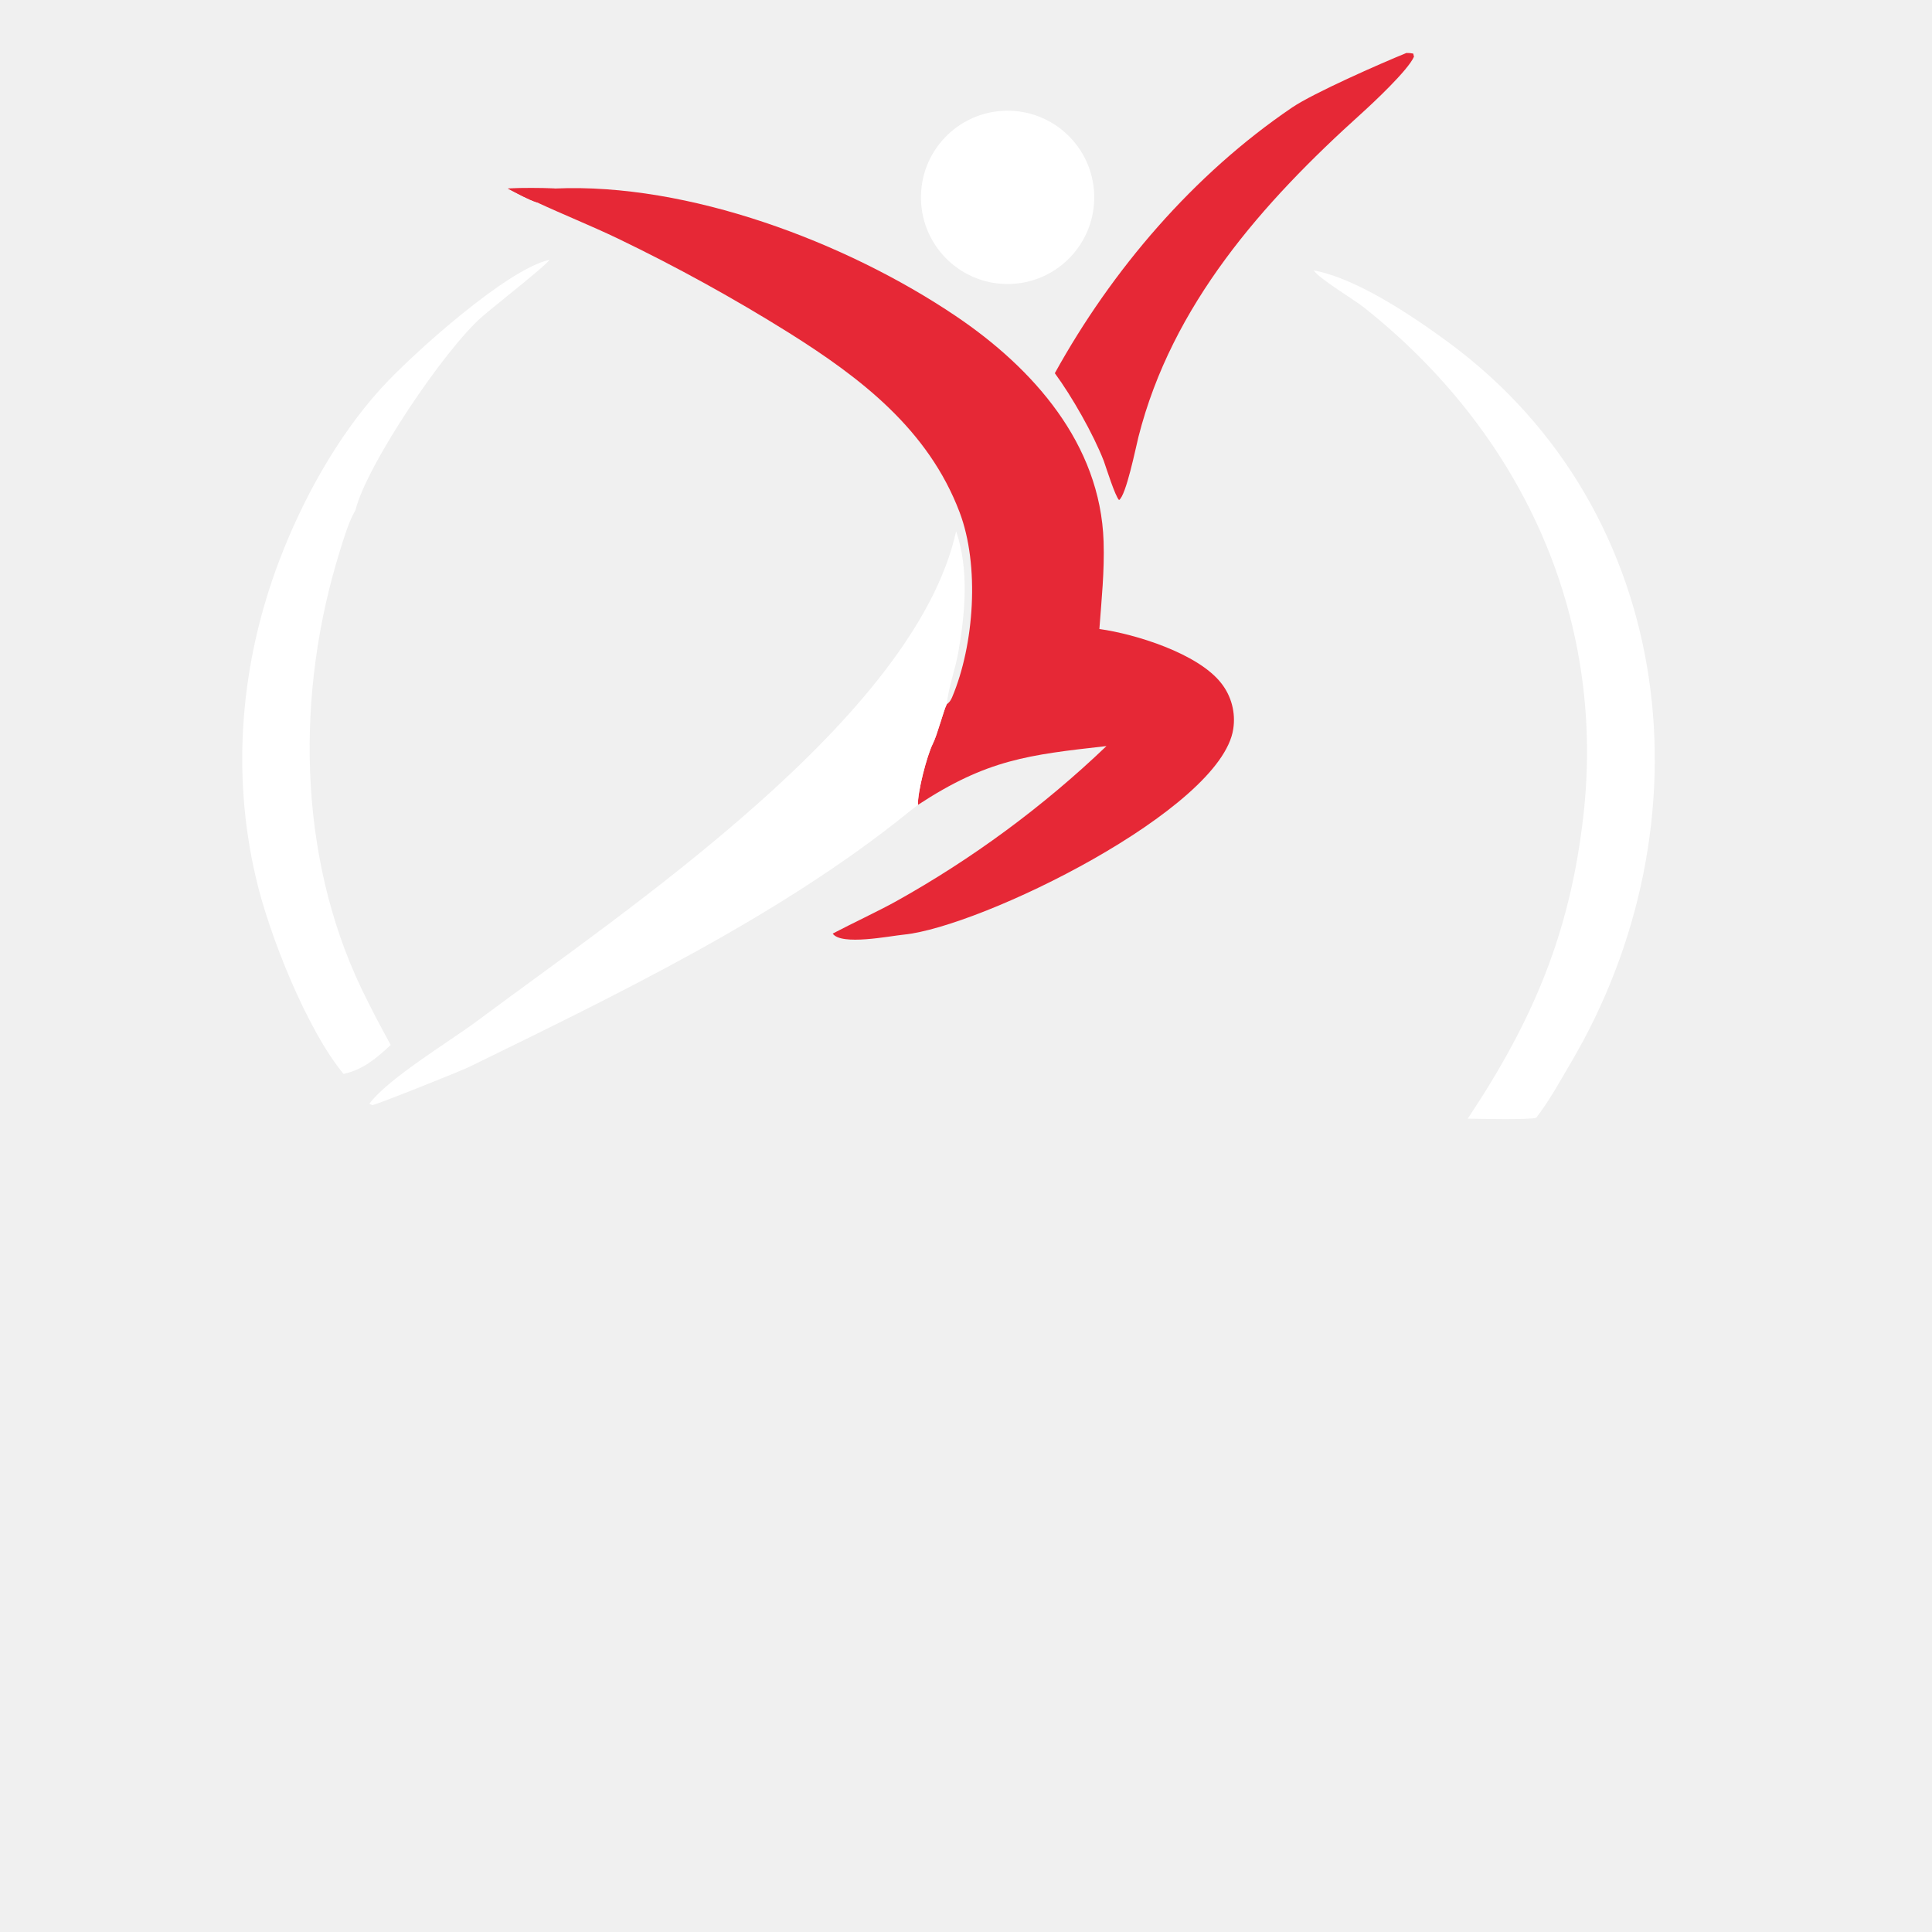
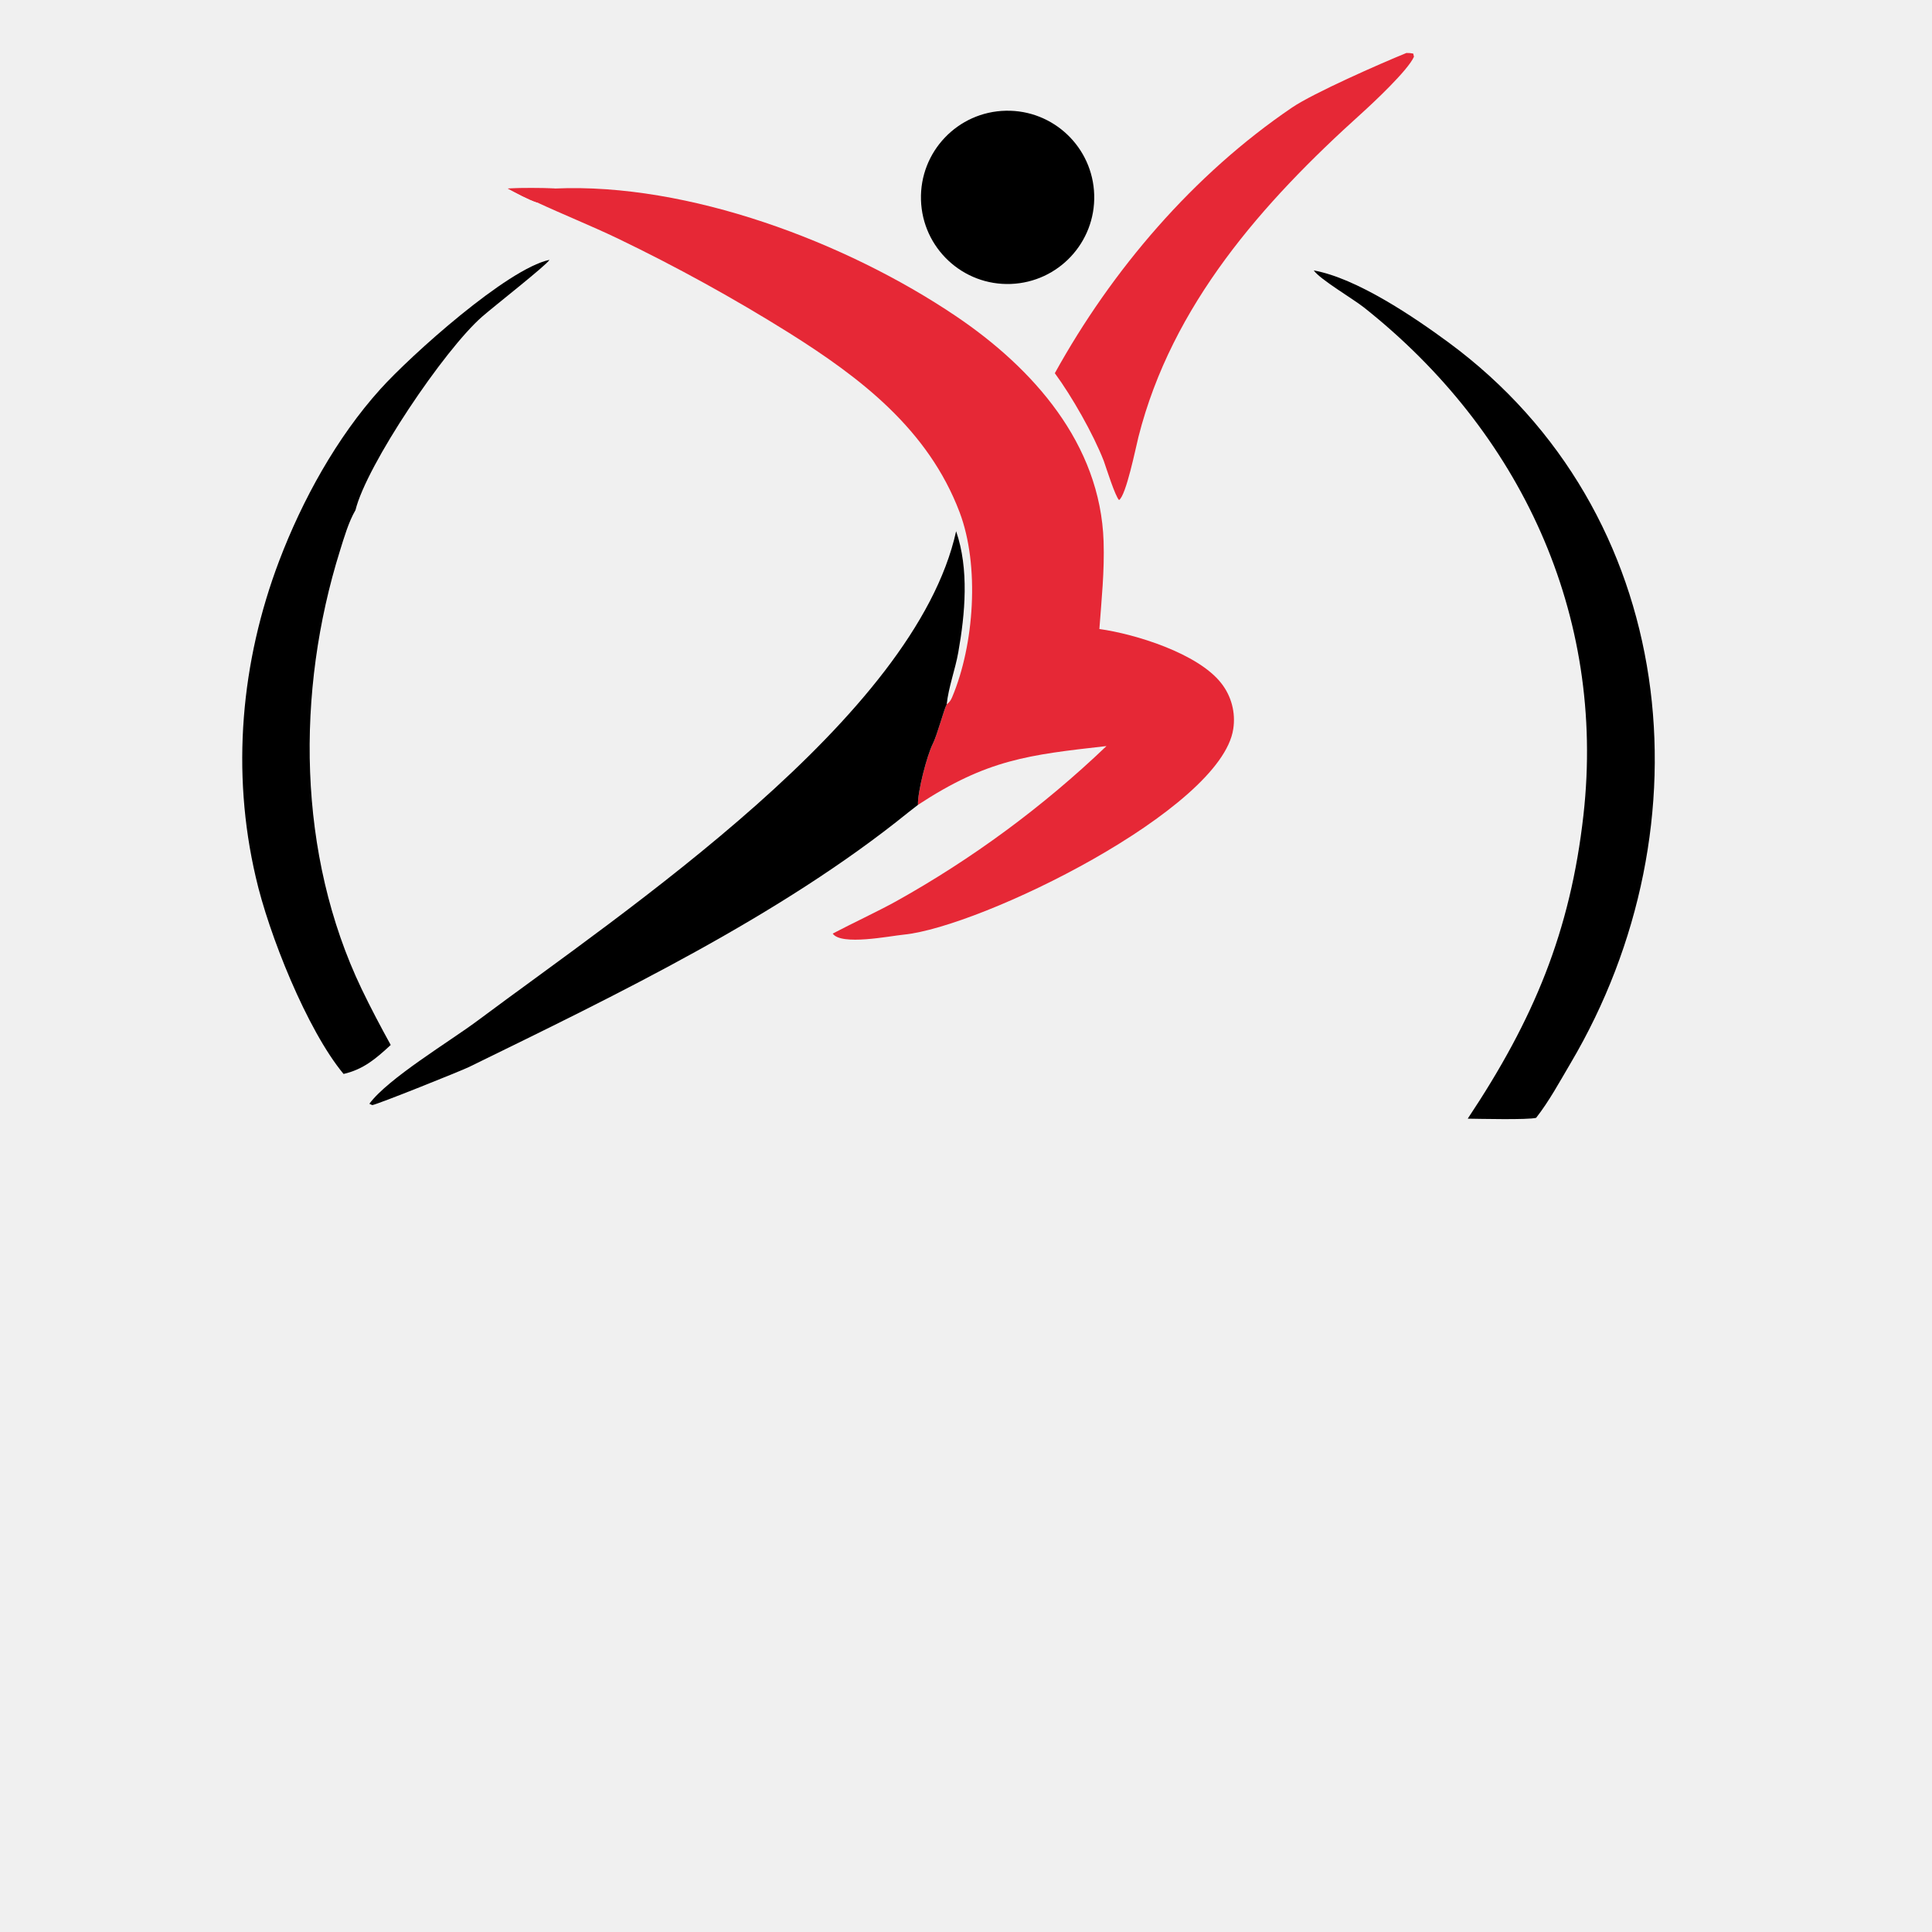
<svg xmlns="http://www.w3.org/2000/svg" width="300" height="300">
  <g>
    <g id="svg_1">
      <path id="svg_2" fill="#E62836" d="m78.861,29.274c2.629,-0.097 4.718,-0.078 7.331,-0.003c20.665,-0.912 45.133,8.283 62.219,19.803c11.987,8.082 22.464,19.821 22.955,35.021c0.149,4.586 -0.317,8.982 -0.655,13.577c5.564,0.775 15.275,3.774 18.902,8.389c1.6,2.015 2.283,4.609 1.883,7.151c-1.888,12.494 -39.086,30.732 -51.189,31.921c-2.183,0.215 -9.689,1.739 -11.005,-0.167c2.938,-1.544 7.021,-3.454 9.794,-4.984c11.887,-6.622 22.881,-14.731 32.717,-24.133c-12.113,1.368 -18.527,2.075 -29.274,9.132c-0.076,-1.979 1.38,-7.64 2.314,-9.5c0.702,-1.398 1.693,-5.252 2.15,-6.105c0.44,-0.336 0.615,-0.6 0.842,-1.111c3.44,-8.135 4.3,-20.453 1.159,-28.733c-4.871,-12.843 -15.365,-20.856 -26.471,-27.837c-8.619,-5.387 -17.529,-10.296 -26.689,-14.703c-4.215,-2.009 -8.355,-3.658 -12.427,-5.552c-1.558,-0.532 -3.089,-1.401 -4.556,-2.166z" />
      <path id="svg_3" fill="#E62836" d="m78.861,29.274c2.629,-0.097 4.718,-0.078 7.331,-0.003l-0.203,0.056c-1.332,0.36 -1.644,0.071 -2.866,0.838l-0.005,0.42l0.737,0.448c-0.317,0.362 -0.155,0.247 -0.438,0.407c-1.558,-0.532 -3.089,-1.401 -4.556,-2.166z" />
-       <path id="svg_4" fill="#FFF" d="m57.355,171.392c2.92,-3.953 12.491,-9.683 16.81,-12.908c22.844,-17.059 67.909,-47.017 74.301,-75.994c2.024,5.896 1.406,12.759 0.336,18.807c-0.471,2.662 -1.513,5.377 -1.799,8.079c-0.457,0.853 -1.448,4.707 -2.15,6.105c-0.934,1.86 -2.39,7.521 -2.314,9.5l-1.51,1.175c-19.863,16.074 -45.372,28.363 -68.203,39.527c-1.231,0.602 -14.271,5.834 -15.02,5.916l-0.451,-0.207z" />
-       <path id="svg_5" fill="#FFF" d="m203.997,41.996c6.683,1.191 15.632,7.272 20.948,11.19c35.761,26.356 40.788,74.966 18.92,111.935c-1.649,2.789 -3.307,5.866 -5.336,8.455c-1.241,0.337 -8.979,0.15 -10.621,0.13c10.258,-15.405 15.933,-29.016 17.971,-47.155c3.501,-31.175 -9.811,-59.586 -34.111,-78.829c-1.651,-1.307 -6.76,-4.314 -7.771,-5.726z" />
-       <path id="svg_6" fill="#FFF" d="m53.35,166.763c-5.693,-6.844 -11.644,-21.799 -13.633,-30.549c-3.829,-16.393 -2.317,-33.446 3.632,-49.12c3.587,-9.449 8.939,-19.16 15.706,-26.664c4.765,-5.285 19.717,-18.701 26.268,-20.082c-0.41,0.789 -8.575,7.181 -10.443,8.81c-5.919,5.163 -17.983,23.101 -19.68,30.05c-1.072,1.839 -1.771,4.263 -2.399,6.268c-6.857,21.893 -6.657,47.211 3.358,68.105c1.423,2.966 2.914,5.773 4.512,8.682c-2.314,2.14 -4.238,3.789 -7.321,4.5z" />
+       <path id="svg_4" fill="#000" d="m57.355,171.392c2.92,-3.953 12.491,-9.683 16.81,-12.908c22.844,-17.059 67.909,-47.017 74.301,-75.994c2.024,5.896 1.406,12.759 0.336,18.807c-0.471,2.662 -1.513,5.377 -1.799,8.079c-0.457,0.853 -1.448,4.707 -2.15,6.105c-0.934,1.86 -2.39,7.521 -2.314,9.5l-1.51,1.175c-19.863,16.074 -45.372,28.363 -68.203,39.527c-1.231,0.602 -14.271,5.834 -15.02,5.916l-0.451,-0.207z" />
+       <path id="svg_5" fill="#000" d="m203.997,41.996c6.683,1.191 15.632,7.272 20.948,11.19c35.761,26.356 40.788,74.966 18.92,111.935c-1.649,2.789 -3.307,5.866 -5.336,8.455c-1.241,0.337 -8.979,0.15 -10.621,0.13c10.258,-15.405 15.933,-29.016 17.971,-47.155c3.501,-31.175 -9.811,-59.586 -34.111,-78.829c-1.651,-1.307 -6.76,-4.314 -7.771,-5.726z" />
+       <path id="svg_6" fill="#000" d="m53.35,166.763c-5.693,-6.844 -11.644,-21.799 -13.633,-30.549c-3.829,-16.393 -2.317,-33.446 3.632,-49.12c3.587,-9.449 8.939,-19.16 15.706,-26.664c4.765,-5.285 19.717,-18.701 26.268,-20.082c-0.41,0.789 -8.575,7.181 -10.443,8.81c-5.919,5.163 -17.983,23.101 -19.68,30.05c-1.072,1.839 -1.771,4.263 -2.399,6.268c-6.857,21.893 -6.657,47.211 3.358,68.105c1.423,2.966 2.914,5.773 4.512,8.682c-2.314,2.14 -4.238,3.789 -7.321,4.5z" />
      <path id="svg_7" fill="#E62836" d="m218.387,8.225c0.49,-0.007 0.569,0.022 1.057,0.094l0.116,0.484c-0.907,2.1 -6.374,7.209 -8.19,8.845c-15.335,13.814 -29.396,29.698 -34.593,50.198c-0.433,1.709 -1.91,9.088 -3.012,9.8c-0.607,-0.595 -1.962,-4.918 -2.369,-6.067c-1.639,-4.22 -4.992,-10.084 -7.603,-13.628c8.85,-16.027 21.518,-30.863 36.85,-41.261c3.308,-2.243 13.668,-6.807 17.744,-8.465z" />
-       <path id="svg_8" fill="#FFF" d="m156.201,17.194c7.379,-0.141 13.495,5.688 13.707,13.065c0.212,7.378 -5.558,13.549 -12.933,13.832c-7.476,0.287 -13.75,-5.58 -13.965,-13.058c-0.215,-7.478 5.711,-13.696 13.191,-13.839z" />
+       <path id="svg_8" fill="#000" d="m156.201,17.194c7.379,-0.141 13.495,5.688 13.707,13.065c0.212,7.378 -5.558,13.549 -12.933,13.832c-7.476,0.287 -13.75,-5.58 -13.965,-13.058c-0.215,-7.478 5.711,-13.696 13.191,-13.839z" />
    </g>
  </g>
</svg>
